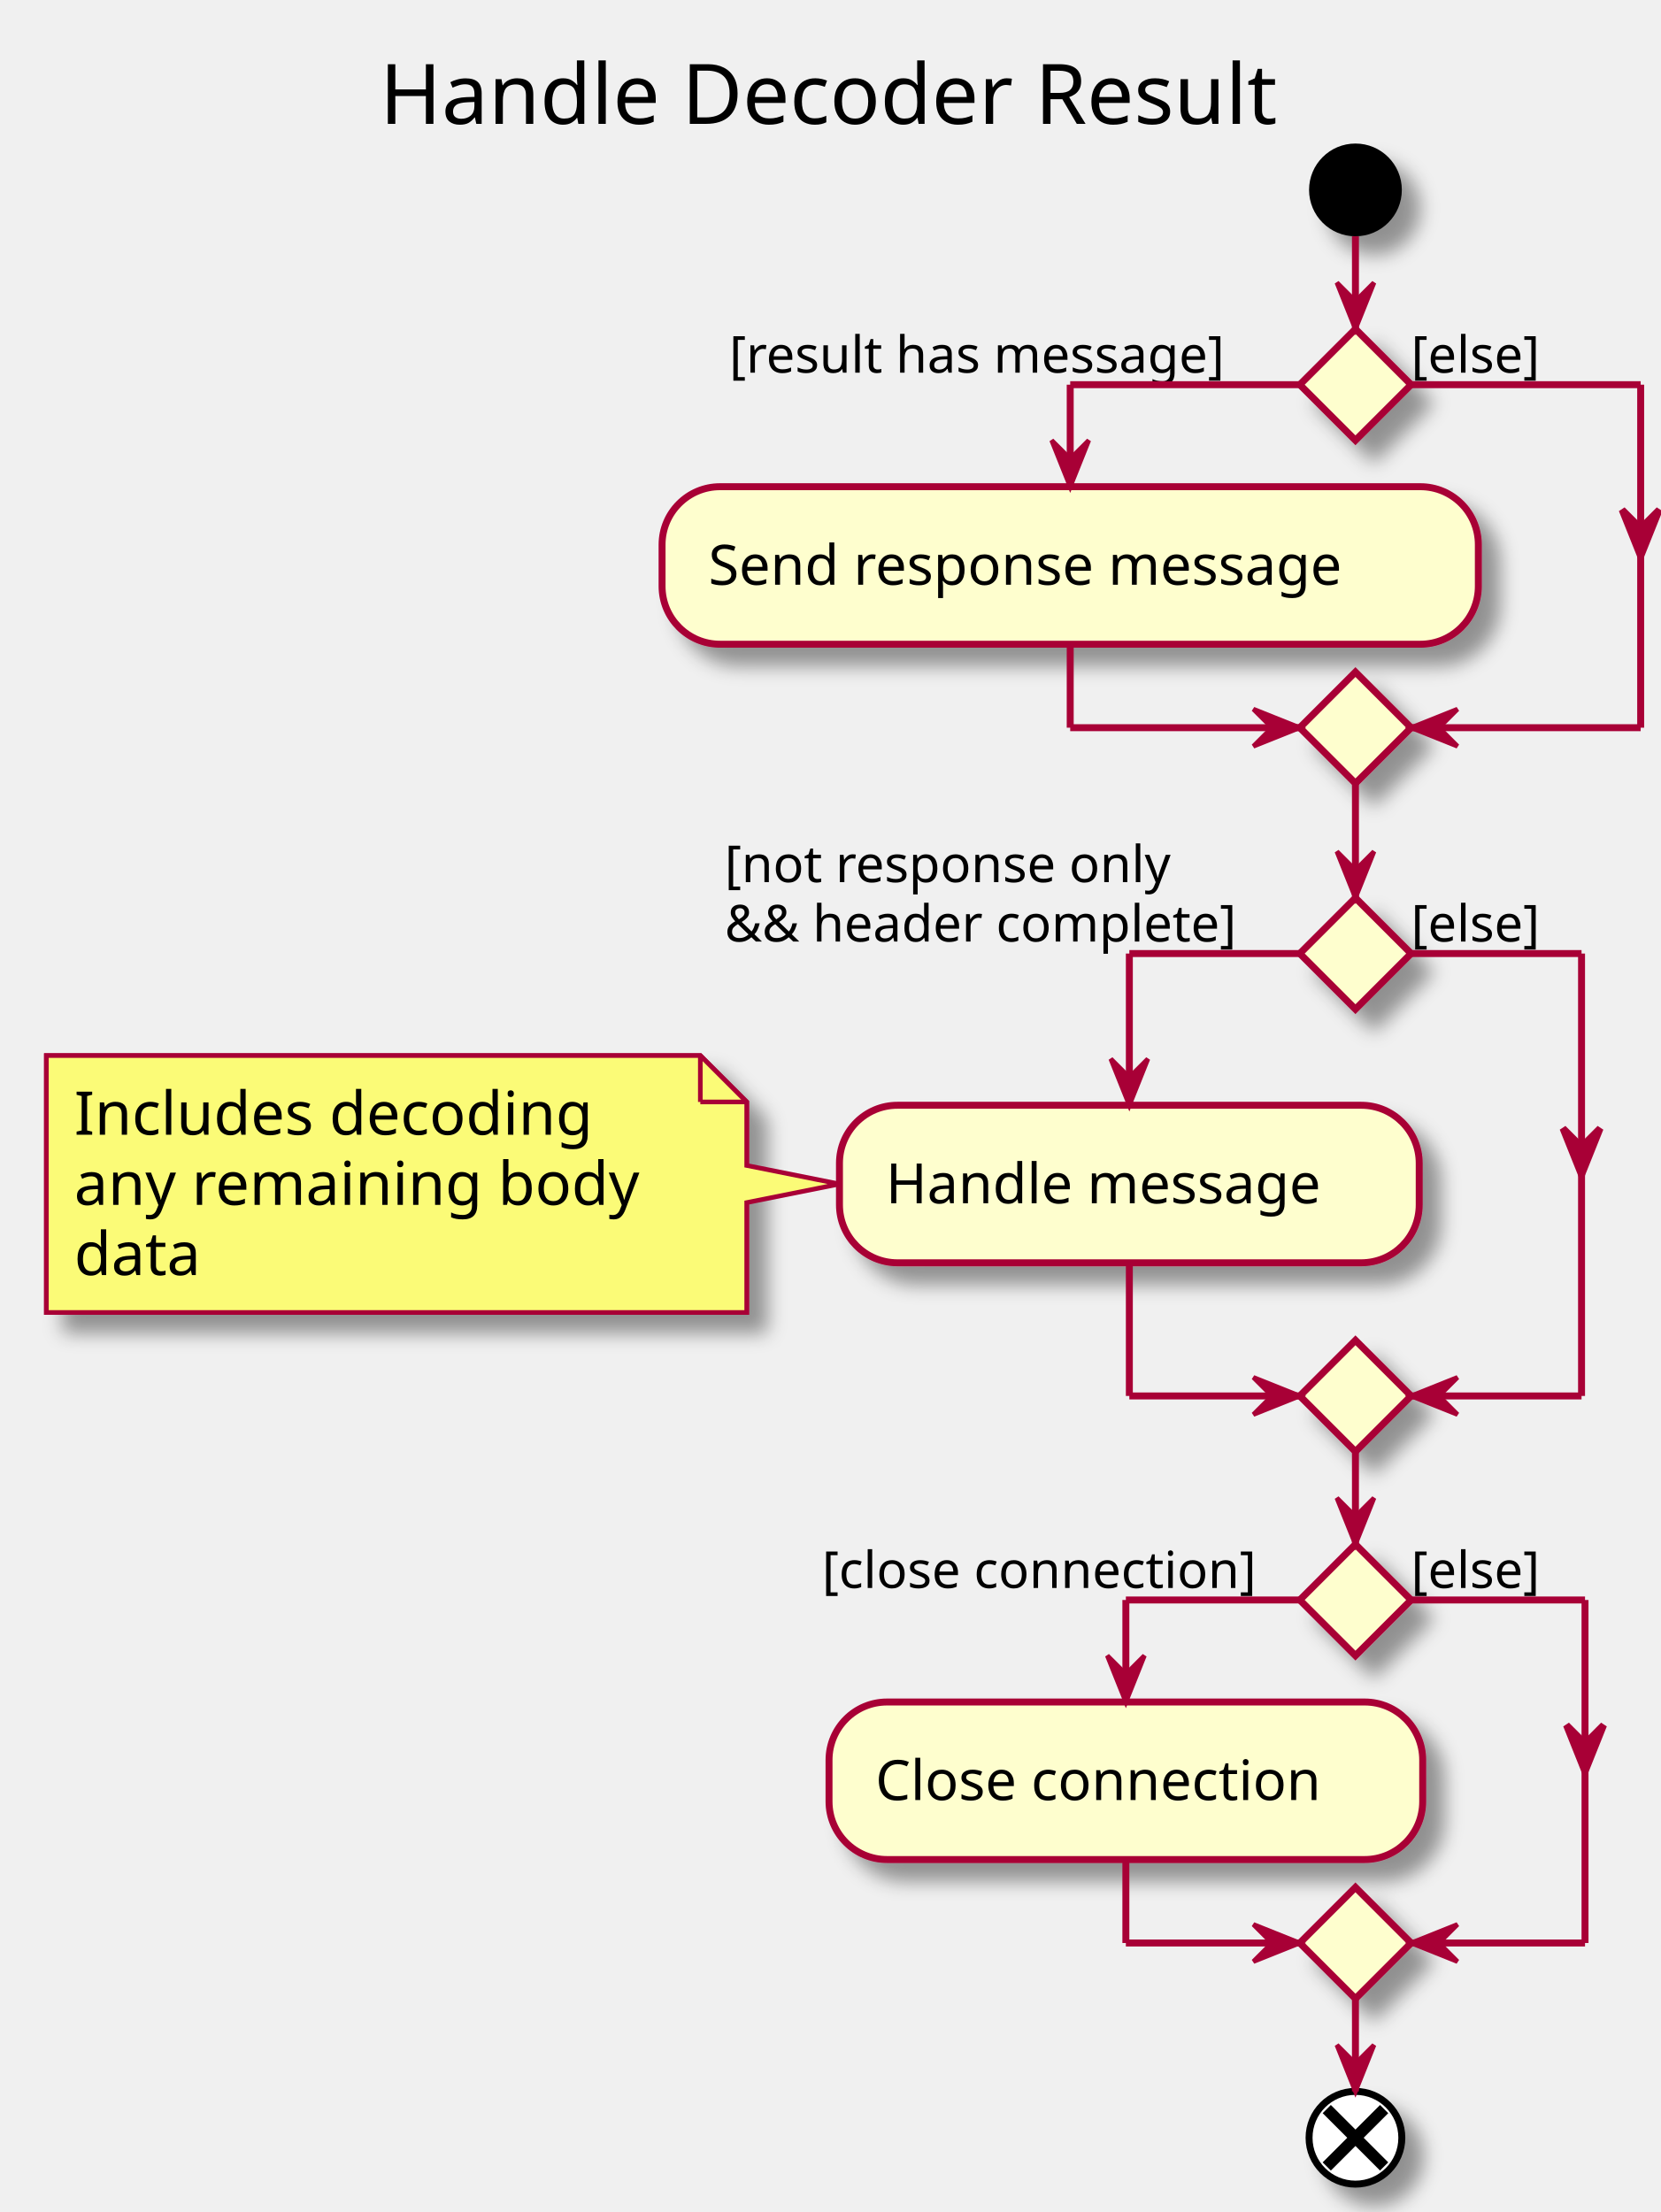
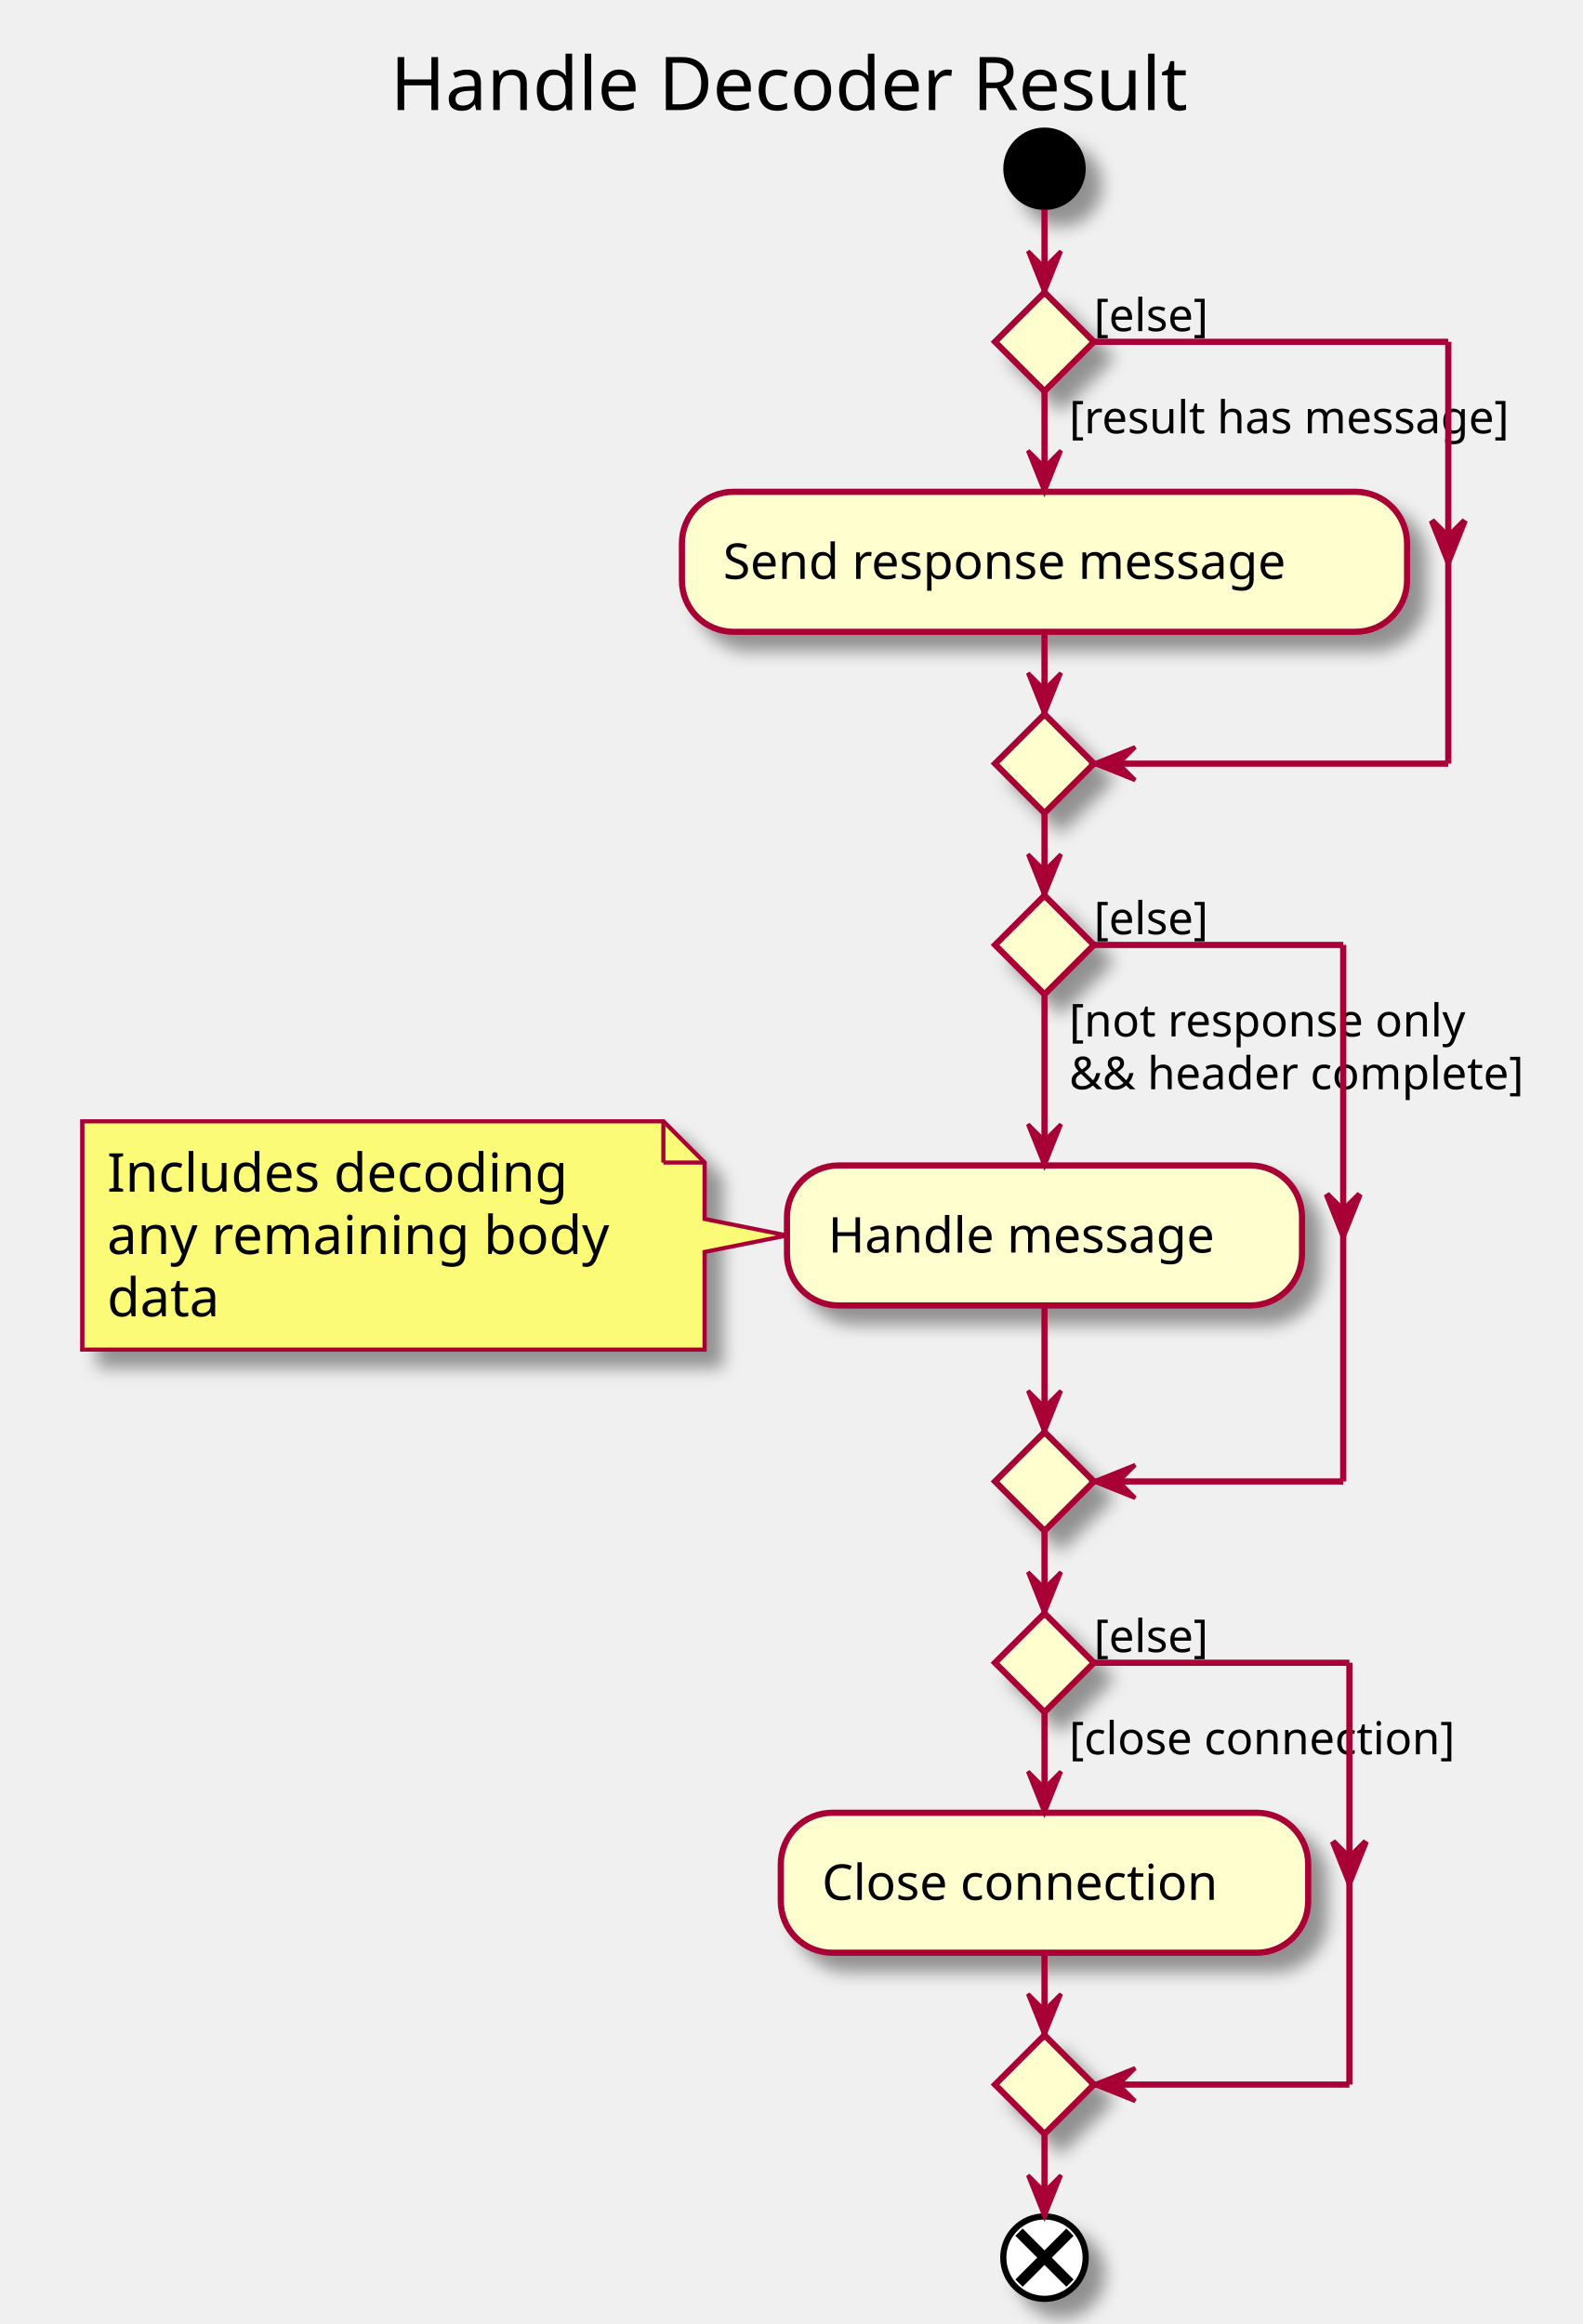
- <svg xmlns="http://www.w3.org/2000/svg" height="477px" style="width:358px;height:477px;" version="1.1" viewBox="0 0 358 477" width="358px">
+ <svg xmlns="http://www.w3.org/2000/svg" contentScriptType="application/ecmascript" contentStyleType="text/css" height="564px" preserveAspectRatio="none" style="width:384px;height:564px;" version="1.1" viewBox="0 0 384 564" width="384px" zoomAndPan="magnify">
  <defs>
-     <filter height="300%" id="f1" width="300%" x="-1" y="-1">
+     <filter height="300%" id="f7n3q11" width="300%" x="-1" y="-1">
      <feGaussianBlur result="blurOut" stdDeviation="2.0" />
      <feColorMatrix in="blurOut" result="blurOut2" type="matrix" values="0 0 0 0 0 0 0 0 0 0 0 0 0 0 0 0 0 0 .4 0" />
      <feOffset dx="4.0" dy="4.0" in="blurOut2" result="blurOut3" />
      <feBlend in="SourceGraphic" in2="blurOut3" mode="normal" />
    </filter>
  </defs>
  <g>
-     <text fill="#000000" font-family="sans-serif" font-size="18" lengthAdjust="spacingAndGlyphs" textLength="204" x="81.875" y="26.708">Handle Decoder Result</text>
-     <ellipse cx="292.25" cy="40.953" fill="#000000" filter="url(#f1)" rx="10" ry="10" style="stroke: none; stroke-width: 1.0;" />
-     <polygon fill="#FEFECE" filter="url(#f1)" points="292.25,70.953,304.25,82.953,292.25,94.953,280.25,82.953,292.25,70.953" style="stroke: #A80036; stroke-width: 1.5;" />
-     <text fill="#000000" font-family="sans-serif" font-size="11" lengthAdjust="spacingAndGlyphs" textLength="123" x="157.25" y="80.359">[result has message]</text>
-     <text fill="#000000" font-family="sans-serif" font-size="11" lengthAdjust="spacingAndGlyphs" textLength="32" x="304.25" y="80.359">[else]</text>
-     <rect fill="#FEFECE" filter="url(#f1)" height="33.969" rx="12.5" ry="12.5" style="stroke: #A80036; stroke-width: 1.5;" width="176" x="142.75" y="104.953" />
-     <text fill="#000000" font-family="sans-serif" font-size="12" lengthAdjust="spacingAndGlyphs" textLength="156" x="152.75" y="126.092">Send response message</text>
-     <polygon fill="#FEFECE" filter="url(#f1)" points="292.25,144.922,304.25,156.922,292.25,168.922,280.25,156.922,292.25,144.922" style="stroke: #A80036; stroke-width: 1.5;" />
-     <polygon fill="#FEFECE" filter="url(#f1)" points="292.25,193.625,304.25,205.625,292.25,217.625,280.25,205.625,292.25,193.625" style="stroke: #A80036; stroke-width: 1.5;" />
-     <text fill="#000000" font-family="sans-serif" font-size="11" lengthAdjust="spacingAndGlyphs" textLength="107" x="156.25" y="190.227">[not response only</text>
-     <text fill="#000000" font-family="sans-serif" font-size="11" lengthAdjust="spacingAndGlyphs" textLength="124" x="156.25" y="203.031">&amp;&amp; header complete]</text>
-     <text fill="#000000" font-family="sans-serif" font-size="11" lengthAdjust="spacingAndGlyphs" textLength="32" x="304.25" y="203.031">[else]</text>
-     <polygon fill="#FBFB77" filter="url(#f1)" points="10,227.625,10,283.024,161,283.024,161,237.625,151,227.625,10,227.625" style="stroke: #A80036; stroke-width: 1.0;" />
-     <polygon fill="#FBFB77" points="10,227.625,10,283.024,161,283.024,161,259.325,181,255.325,161,251.325,161,237.625,151,227.625,10,227.625" style="stroke: #A80036; stroke-width: 1.0;" />
-     <line style="stroke: #A80036; stroke-width: 1.0;" x1="151" x2="151" y1="227.625" y2="237.625" />
-     <line style="stroke: #A80036; stroke-width: 1.0;" x1="161" x2="151" y1="237.625" y2="237.625" />
-     <text fill="#000000" font-family="sans-serif" font-size="13" lengthAdjust="spacingAndGlyphs" textLength="114" x="16" y="244.692">Includes decoding</text>
-     <text fill="#000000" font-family="sans-serif" font-size="13" lengthAdjust="spacingAndGlyphs" textLength="126" x="16" y="259.825">any remaining body</text>
-     <text fill="#000000" font-family="sans-serif" font-size="13" lengthAdjust="spacingAndGlyphs" textLength="29" x="16" y="274.958">data</text>
-     <rect fill="#FEFECE" filter="url(#f1)" height="33.969" rx="12.5" ry="12.5" style="stroke: #A80036; stroke-width: 1.5;" width="125" x="181" y="238.34" />
-     <text fill="#000000" font-family="sans-serif" font-size="12" lengthAdjust="spacingAndGlyphs" textLength="105" x="191" y="259.479">Handle message</text>
-     <polygon fill="#FEFECE" filter="url(#f1)" points="292.25,289.024,304.25,301.024,292.25,313.024,280.25,301.024,292.25,289.024" style="stroke: #A80036; stroke-width: 1.5;" />
-     <polygon fill="#FEFECE" filter="url(#f1)" points="292.25,333.024,304.25,345.024,292.25,357.024,280.25,345.024,292.25,333.024" style="stroke: #A80036; stroke-width: 1.5;" />
-     <text fill="#000000" font-family="sans-serif" font-size="11" lengthAdjust="spacingAndGlyphs" textLength="103" x="177.25" y="342.43">[close connection]</text>
-     <text fill="#000000" font-family="sans-serif" font-size="11" lengthAdjust="spacingAndGlyphs" textLength="32" x="304.25" y="342.43">[else]</text>
-     <rect fill="#FEFECE" filter="url(#f1)" height="33.969" rx="12.5" ry="12.5" style="stroke: #A80036; stroke-width: 1.5;" width="128" x="178.75" y="367.024" />
-     <text fill="#000000" font-family="sans-serif" font-size="12" lengthAdjust="spacingAndGlyphs" textLength="108" x="188.75" y="388.163">Close connection</text>
-     <polygon fill="#FEFECE" filter="url(#f1)" points="292.25,406.993,304.25,418.993,292.25,430.993,280.25,418.993,292.25,406.993" style="stroke: #A80036; stroke-width: 1.5;" />
-     <ellipse cx="292.25" cy="460.993" fill="#FFFFFF" filter="url(#f1)" rx="10" ry="10" style="stroke: #000000; stroke-width: 1.5;" />
-     <line style="stroke: #000000; stroke-width: 2.5;" x1="286.063" x2="298.437" y1="454.805" y2="467.18" />
-     <line style="stroke: #000000; stroke-width: 2.5;" x1="298.437" x2="286.063" y1="454.805" y2="467.18" />
-     <line style="stroke: #A80036; stroke-width: 1.5;" x1="280.25" x2="230.75" y1="82.953" y2="82.953" />
-     <line style="stroke: #A80036; stroke-width: 1.5;" x1="230.75" x2="230.75" y1="82.953" y2="104.953" />
-     <polygon fill="#A80036" points="226.75,94.953,230.75,104.953,234.75,94.953,230.75,98.953" style="stroke: #A80036; stroke-width: 1.0;" />
-     <line style="stroke: #A80036; stroke-width: 1.5;" x1="304.25" x2="353.75" y1="82.953" y2="82.953" />
-     <polygon fill="#A80036" points="349.75,109.938,353.75,119.938,357.75,109.938,353.75,113.938" style="stroke: #A80036; stroke-width: 1.5;" />
-     <line style="stroke: #A80036; stroke-width: 1.5;" x1="353.75" x2="353.75" y1="82.953" y2="156.922" />
-     <line style="stroke: #A80036; stroke-width: 1.5;" x1="353.75" x2="304.25" y1="156.922" y2="156.922" />
-     <polygon fill="#A80036" points="314.25,152.922,304.25,156.922,314.25,160.922,310.25,156.922" style="stroke: #A80036; stroke-width: 1.0;" />
-     <line style="stroke: #A80036; stroke-width: 1.5;" x1="230.75" x2="230.75" y1="138.922" y2="156.922" />
-     <line style="stroke: #A80036; stroke-width: 1.5;" x1="230.75" x2="280.25" y1="156.922" y2="156.922" />
-     <polygon fill="#A80036" points="270.25,152.922,280.25,156.922,270.25,160.922,274.25,156.922" style="stroke: #A80036; stroke-width: 1.0;" />
-     <line style="stroke: #A80036; stroke-width: 1.5;" x1="292.25" x2="292.25" y1="50.953" y2="70.953" />
-     <polygon fill="#A80036" points="288.25,60.953,292.25,70.953,296.25,60.953,292.25,64.953" style="stroke: #A80036; stroke-width: 1.0;" />
-     <line style="stroke: #A80036; stroke-width: 1.5;" x1="280.25" x2="243.5" y1="205.625" y2="205.625" />
-     <line style="stroke: #A80036; stroke-width: 1.5;" x1="243.5" x2="243.5" y1="205.625" y2="238.34" />
-     <polygon fill="#A80036" points="239.5,228.34,243.5,238.34,247.5,228.34,243.5,232.34" style="stroke: #A80036; stroke-width: 1.0;" />
-     <line style="stroke: #A80036; stroke-width: 1.5;" x1="304.25" x2="341" y1="205.625" y2="205.625" />
-     <polygon fill="#A80036" points="337,243.325,341,253.325,345,243.325,341,247.325" style="stroke: #A80036; stroke-width: 1.5;" />
-     <line style="stroke: #A80036; stroke-width: 1.5;" x1="341" x2="341" y1="205.625" y2="301.024" />
-     <line style="stroke: #A80036; stroke-width: 1.5;" x1="341" x2="304.25" y1="301.024" y2="301.024" />
-     <polygon fill="#A80036" points="314.25,297.024,304.25,301.024,314.25,305.024,310.25,301.024" style="stroke: #A80036; stroke-width: 1.0;" />
-     <line style="stroke: #A80036; stroke-width: 1.5;" x1="243.5" x2="243.5" y1="272.309" y2="301.024" />
-     <line style="stroke: #A80036; stroke-width: 1.5;" x1="243.5" x2="280.25" y1="301.024" y2="301.024" />
-     <polygon fill="#A80036" points="270.25,297.024,280.25,301.024,270.25,305.024,274.25,301.024" style="stroke: #A80036; stroke-width: 1.0;" />
-     <line style="stroke: #A80036; stroke-width: 1.5;" x1="292.25" x2="292.25" y1="168.922" y2="193.625" />
-     <polygon fill="#A80036" points="288.25,183.625,292.25,193.625,296.25,183.625,292.25,187.625" style="stroke: #A80036; stroke-width: 1.0;" />
-     <line style="stroke: #A80036; stroke-width: 1.5;" x1="280.25" x2="242.75" y1="345.024" y2="345.024" />
-     <line style="stroke: #A80036; stroke-width: 1.5;" x1="242.75" x2="242.75" y1="345.024" y2="367.024" />
-     <polygon fill="#A80036" points="238.75,357.024,242.75,367.024,246.75,357.024,242.75,361.024" style="stroke: #A80036; stroke-width: 1.0;" />
-     <line style="stroke: #A80036; stroke-width: 1.5;" x1="304.25" x2="341.75" y1="345.024" y2="345.024" />
-     <polygon fill="#A80036" points="337.75,372.008,341.75,382.008,345.75,372.008,341.75,376.008" style="stroke: #A80036; stroke-width: 1.5;" />
-     <line style="stroke: #A80036; stroke-width: 1.5;" x1="341.75" x2="341.75" y1="345.024" y2="418.993" />
-     <line style="stroke: #A80036; stroke-width: 1.5;" x1="341.75" x2="304.25" y1="418.993" y2="418.993" />
-     <polygon fill="#A80036" points="314.25,414.993,304.25,418.993,314.25,422.993,310.25,418.993" style="stroke: #A80036; stroke-width: 1.0;" />
-     <line style="stroke: #A80036; stroke-width: 1.5;" x1="242.75" x2="242.75" y1="400.993" y2="418.993" />
-     <line style="stroke: #A80036; stroke-width: 1.5;" x1="242.75" x2="280.25" y1="418.993" y2="418.993" />
-     <polygon fill="#A80036" points="270.25,414.993,280.25,418.993,270.25,422.993,274.25,418.993" style="stroke: #A80036; stroke-width: 1.0;" />
-     <line style="stroke: #A80036; stroke-width: 1.5;" x1="292.25" x2="292.25" y1="313.024" y2="333.024" />
-     <polygon fill="#A80036" points="288.25,323.024,292.25,333.024,296.25,323.024,292.25,327.024" style="stroke: #A80036; stroke-width: 1.0;" />
-     <line style="stroke: #A80036; stroke-width: 1.5;" x1="292.25" x2="292.25" y1="430.993" y2="450.993" />
-     <polygon fill="#A80036" points="288.25,440.993,292.25,450.993,296.25,440.993,292.25,444.993" style="stroke: #A80036; stroke-width: 1.0;" />
+     <text fill="#000000" font-family="sans-serif" font-size="18" lengthAdjust="spacingAndGlyphs" textLength="204" x="94.75" y="26.708">Handle Decoder Result</text>
+     <ellipse cx="253.5" cy="40.953" fill="#000000" filter="url(#f7n3q11)" rx="10" ry="10" style="stroke: none; stroke-width: 1.0;" />
+     <rect fill="#FEFECE" filter="url(#f7n3q11)" height="33.969" rx="12.5" ry="12.5" style="stroke: #A80036; stroke-width: 1.5;" width="176" x="165.5" y="119.356" />
+     <text fill="#000000" font-family="sans-serif" font-size="12" lengthAdjust="spacingAndGlyphs" textLength="156" x="175.5" y="140.494">Send response message</text>
+     <polygon fill="#FEFECE" filter="url(#f7n3q11)" points="253.5,70.953,265.5,82.953,253.5,94.953,241.5,82.953,253.5,70.953" style="stroke: #A80036; stroke-width: 1.5;" />
+     <text fill="#000000" font-family="sans-serif" font-size="11" lengthAdjust="spacingAndGlyphs" textLength="123" x="259.5" y="105.164">[result has message]</text>
+     <text fill="#000000" font-family="sans-serif" font-size="11" lengthAdjust="spacingAndGlyphs" textLength="32" x="265.5" y="80.359">[else]</text>
+     <polygon fill="#FEFECE" filter="url(#f7n3q11)" points="253.5,173.324,265.5,185.324,253.5,197.324,241.5,185.324,253.5,173.324" style="stroke: #A80036; stroke-width: 1.5;" />
+     <polygon fill="#FBFB77" filter="url(#f7n3q11)" points="20,272.129,20,327.527,171,327.527,171,282.129,161,272.129,20,272.129" style="stroke: #A80036; stroke-width: 1.0;" />
+     <polygon fill="#FBFB77" points="20,272.129,20,327.527,171,327.527,171,303.828,191,299.828,171,295.828,171,282.129,161,272.129,20,272.129" style="stroke: #A80036; stroke-width: 1.0;" />
+     <line style="stroke: #A80036; stroke-width: 1.0;" x1="161" x2="161" y1="272.129" y2="282.129" />
+     <line style="stroke: #A80036; stroke-width: 1.0;" x1="171" x2="161" y1="282.129" y2="282.129" />
+     <text fill="#000000" font-family="sans-serif" font-size="13" lengthAdjust="spacingAndGlyphs" textLength="114" x="26" y="289.196">Includes decoding</text>
+     <text fill="#000000" font-family="sans-serif" font-size="13" lengthAdjust="spacingAndGlyphs" textLength="126" x="26" y="304.329">any remaining body</text>
+     <text fill="#000000" font-family="sans-serif" font-size="13" lengthAdjust="spacingAndGlyphs" textLength="29" x="26" y="319.461">data</text>
+     <rect fill="#FEFECE" filter="url(#f7n3q11)" height="33.969" rx="12.5" ry="12.5" style="stroke: #A80036; stroke-width: 1.5;" width="125" x="191" y="282.844" />
+     <text fill="#000000" font-family="sans-serif" font-size="12" lengthAdjust="spacingAndGlyphs" textLength="105" x="201" y="303.982">Handle message</text>
+     <polygon fill="#FEFECE" filter="url(#f7n3q11)" points="253.5,217.324,265.5,229.324,253.5,241.324,241.5,229.324,253.5,217.324" style="stroke: #A80036; stroke-width: 1.5;" />
+     <text fill="#000000" font-family="sans-serif" font-size="11" lengthAdjust="spacingAndGlyphs" textLength="107" x="259.5" y="251.535">[not response only</text>
+     <text fill="#000000" font-family="sans-serif" font-size="11" lengthAdjust="spacingAndGlyphs" textLength="124" x="259.5" y="264.339">&amp;&amp; header complete]</text>
+     <text fill="#000000" font-family="sans-serif" font-size="11" lengthAdjust="spacingAndGlyphs" textLength="32" x="265.5" y="226.73">[else]</text>
+     <polygon fill="#FEFECE" filter="url(#f7n3q11)" points="253.5,347.527,265.5,359.527,253.5,371.527,241.5,359.527,253.5,347.527" style="stroke: #A80036; stroke-width: 1.5;" />
+     <rect fill="#FEFECE" filter="url(#f7n3q11)" height="33.969" rx="12.5" ry="12.5" style="stroke: #A80036; stroke-width: 1.5;" width="128" x="189.5" y="439.93" />
+     <text fill="#000000" font-family="sans-serif" font-size="12" lengthAdjust="spacingAndGlyphs" textLength="108" x="199.5" y="461.068">Close connection</text>
+     <polygon fill="#FEFECE" filter="url(#f7n3q11)" points="253.5,391.527,265.5,403.527,253.5,415.527,241.5,403.527,253.5,391.527" style="stroke: #A80036; stroke-width: 1.5;" />
+     <text fill="#000000" font-family="sans-serif" font-size="11" lengthAdjust="spacingAndGlyphs" textLength="103" x="259.5" y="425.738">[close connection]</text>
+     <text fill="#000000" font-family="sans-serif" font-size="11" lengthAdjust="spacingAndGlyphs" textLength="32" x="265.5" y="400.933">[else]</text>
+     <polygon fill="#FEFECE" filter="url(#f7n3q11)" points="253.5,493.898,265.5,505.898,253.5,517.898,241.5,505.898,253.5,493.898" style="stroke: #A80036; stroke-width: 1.5;" />
+     <ellipse cx="253.5" cy="547.898" fill="#FFFFFF" filter="url(#f7n3q11)" rx="10" ry="10" style="stroke: #000000; stroke-width: 1.5;" />
+     <line style="stroke: #000000; stroke-width: 2.5;" x1="247.313" x2="259.687" y1="541.711" y2="554.086" />
+     <line style="stroke: #000000; stroke-width: 2.5;" x1="259.687" x2="247.313" y1="541.711" y2="554.086" />
+     <line style="stroke: #A80036; stroke-width: 1.5;" x1="253.5" x2="253.5" y1="94.953" y2="119.356" />
+     <polygon fill="#A80036" points="249.5,109.356,253.5,119.356,257.5,109.356,253.5,113.356" style="stroke: #A80036; stroke-width: 1.0;" />
+     <line style="stroke: #A80036; stroke-width: 1.5;" x1="265.5" x2="351.5" y1="82.953" y2="82.953" />
+     <polygon fill="#A80036" points="347.5,126.34,351.5,136.34,355.5,126.34,351.5,130.34" style="stroke: #A80036; stroke-width: 1.5;" />
+     <line style="stroke: #A80036; stroke-width: 1.5;" x1="351.5" x2="351.5" y1="82.953" y2="185.324" />
+     <line style="stroke: #A80036; stroke-width: 1.5;" x1="351.5" x2="265.5" y1="185.324" y2="185.324" />
+     <polygon fill="#A80036" points="275.5,181.324,265.5,185.324,275.5,189.324,271.5,185.324" style="stroke: #A80036; stroke-width: 1.0;" />
+     <line style="stroke: #A80036; stroke-width: 1.5;" x1="253.5" x2="253.5" y1="153.324" y2="173.324" />
+     <polygon fill="#A80036" points="249.5,163.324,253.5,173.324,257.5,163.324,253.5,167.324" style="stroke: #A80036; stroke-width: 1.0;" />
+     <line style="stroke: #A80036; stroke-width: 1.5;" x1="253.5" x2="253.5" y1="50.953" y2="70.953" />
+     <polygon fill="#A80036" points="249.5,60.953,253.5,70.953,257.5,60.953,253.5,64.953" style="stroke: #A80036; stroke-width: 1.0;" />
+     <line style="stroke: #A80036; stroke-width: 1.5;" x1="253.5" x2="253.5" y1="241.324" y2="282.844" />
+     <polygon fill="#A80036" points="249.5,272.844,253.5,282.844,257.5,272.844,253.5,276.844" style="stroke: #A80036; stroke-width: 1.0;" />
+     <line style="stroke: #A80036; stroke-width: 1.5;" x1="265.5" x2="326" y1="229.324" y2="229.324" />
+     <polygon fill="#A80036" points="322,289.828,326,299.828,330,289.828,326,293.828" style="stroke: #A80036; stroke-width: 1.5;" />
+     <line style="stroke: #A80036; stroke-width: 1.5;" x1="326" x2="326" y1="229.324" y2="359.527" />
+     <line style="stroke: #A80036; stroke-width: 1.5;" x1="326" x2="265.5" y1="359.527" y2="359.527" />
+     <polygon fill="#A80036" points="275.5,355.527,265.5,359.527,275.5,363.527,271.5,359.527" style="stroke: #A80036; stroke-width: 1.0;" />
+     <line style="stroke: #A80036; stroke-width: 1.5;" x1="253.5" x2="253.5" y1="316.812" y2="347.527" />
+     <polygon fill="#A80036" points="249.5,337.527,253.5,347.527,257.5,337.527,253.5,341.527" style="stroke: #A80036; stroke-width: 1.0;" />
+     <line style="stroke: #A80036; stroke-width: 1.5;" x1="253.5" x2="253.5" y1="197.324" y2="217.324" />
+     <polygon fill="#A80036" points="249.5,207.324,253.5,217.324,257.5,207.324,253.5,211.324" style="stroke: #A80036; stroke-width: 1.0;" />
+     <line style="stroke: #A80036; stroke-width: 1.5;" x1="253.5" x2="253.5" y1="415.527" y2="439.93" />
+     <polygon fill="#A80036" points="249.5,429.93,253.5,439.93,257.5,429.93,253.5,433.93" style="stroke: #A80036; stroke-width: 1.0;" />
+     <line style="stroke: #A80036; stroke-width: 1.5;" x1="265.5" x2="327.5" y1="403.527" y2="403.527" />
+     <polygon fill="#A80036" points="323.5,446.914,327.5,456.914,331.5,446.914,327.5,450.914" style="stroke: #A80036; stroke-width: 1.5;" />
+     <line style="stroke: #A80036; stroke-width: 1.5;" x1="327.5" x2="327.5" y1="403.527" y2="505.898" />
+     <line style="stroke: #A80036; stroke-width: 1.5;" x1="327.5" x2="265.5" y1="505.898" y2="505.898" />
+     <polygon fill="#A80036" points="275.5,501.898,265.5,505.898,275.5,509.898,271.5,505.898" style="stroke: #A80036; stroke-width: 1.0;" />
+     <line style="stroke: #A80036; stroke-width: 1.5;" x1="253.5" x2="253.5" y1="473.898" y2="493.898" />
+     <polygon fill="#A80036" points="249.5,483.898,253.5,493.898,257.5,483.898,253.5,487.898" style="stroke: #A80036; stroke-width: 1.0;" />
+     <line style="stroke: #A80036; stroke-width: 1.5;" x1="253.5" x2="253.5" y1="371.527" y2="391.527" />
+     <polygon fill="#A80036" points="249.5,381.527,253.5,391.527,257.5,381.527,253.5,385.527" style="stroke: #A80036; stroke-width: 1.0;" />
+     <line style="stroke: #A80036; stroke-width: 1.5;" x1="253.5" x2="253.5" y1="517.898" y2="537.898" />
+     <polygon fill="#A80036" points="249.5,527.898,253.5,537.898,257.5,527.898,253.5,531.898" style="stroke: #A80036; stroke-width: 1.0;" />
  </g>
</svg>
